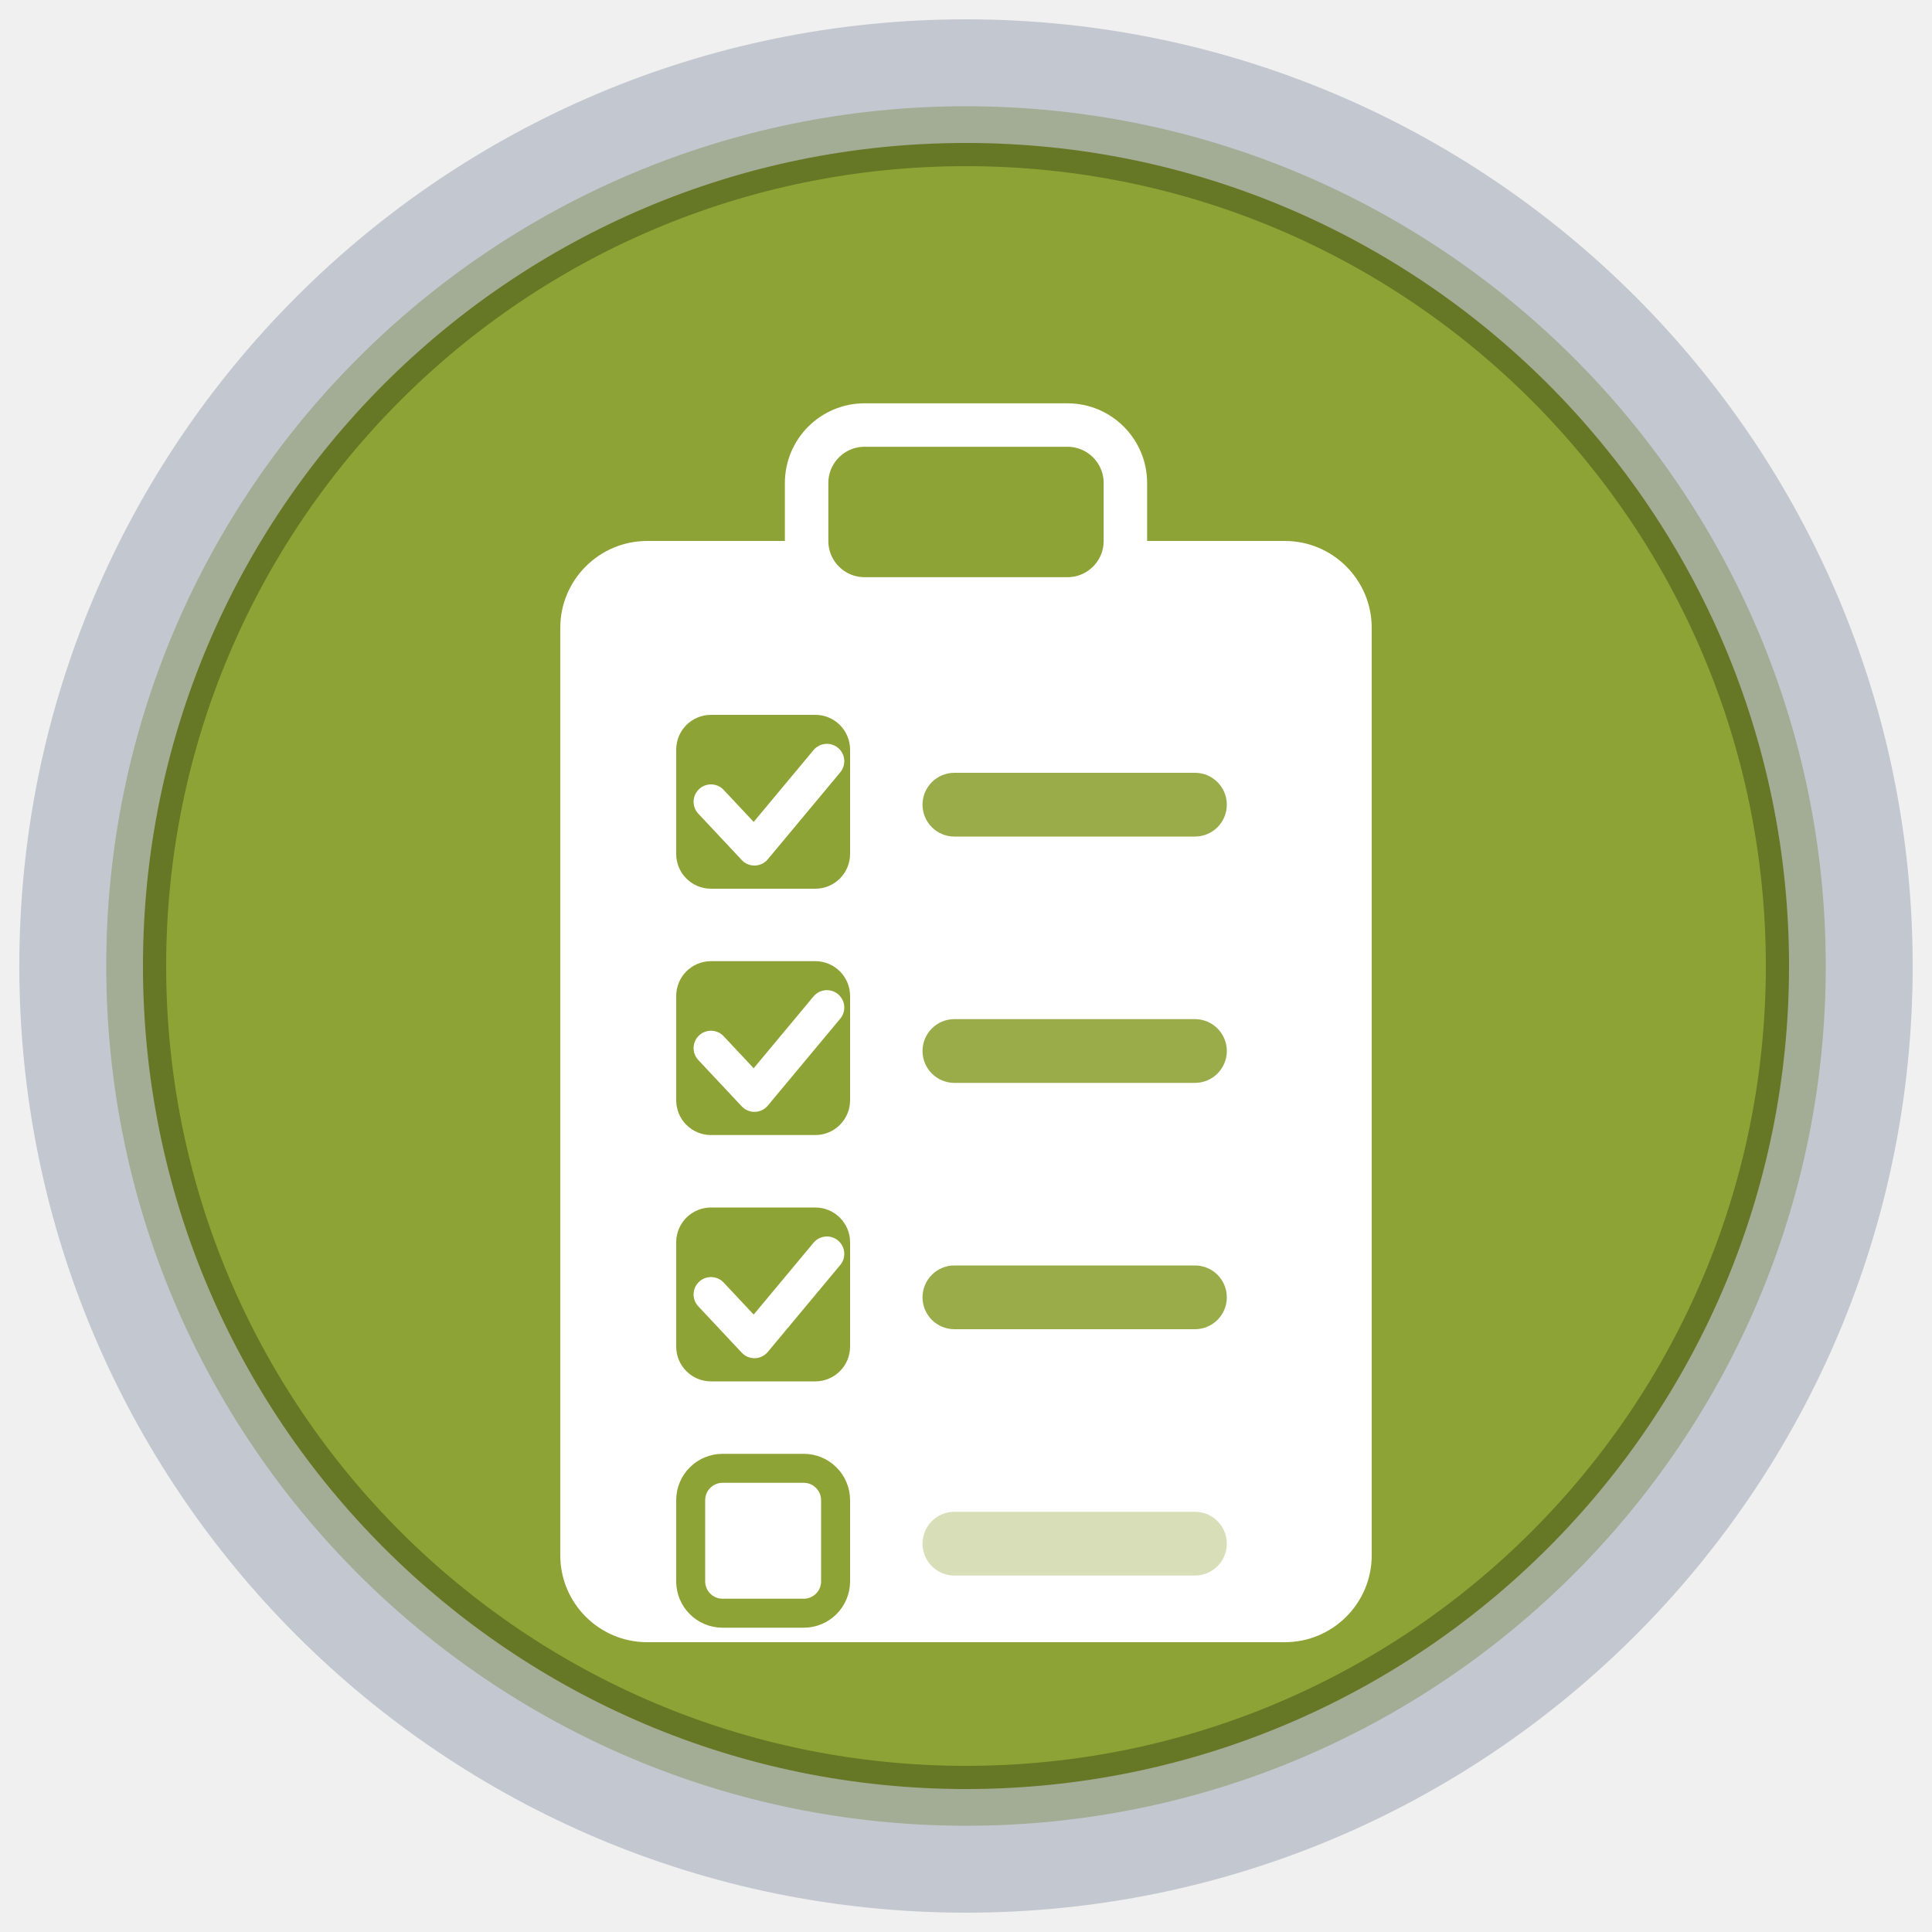
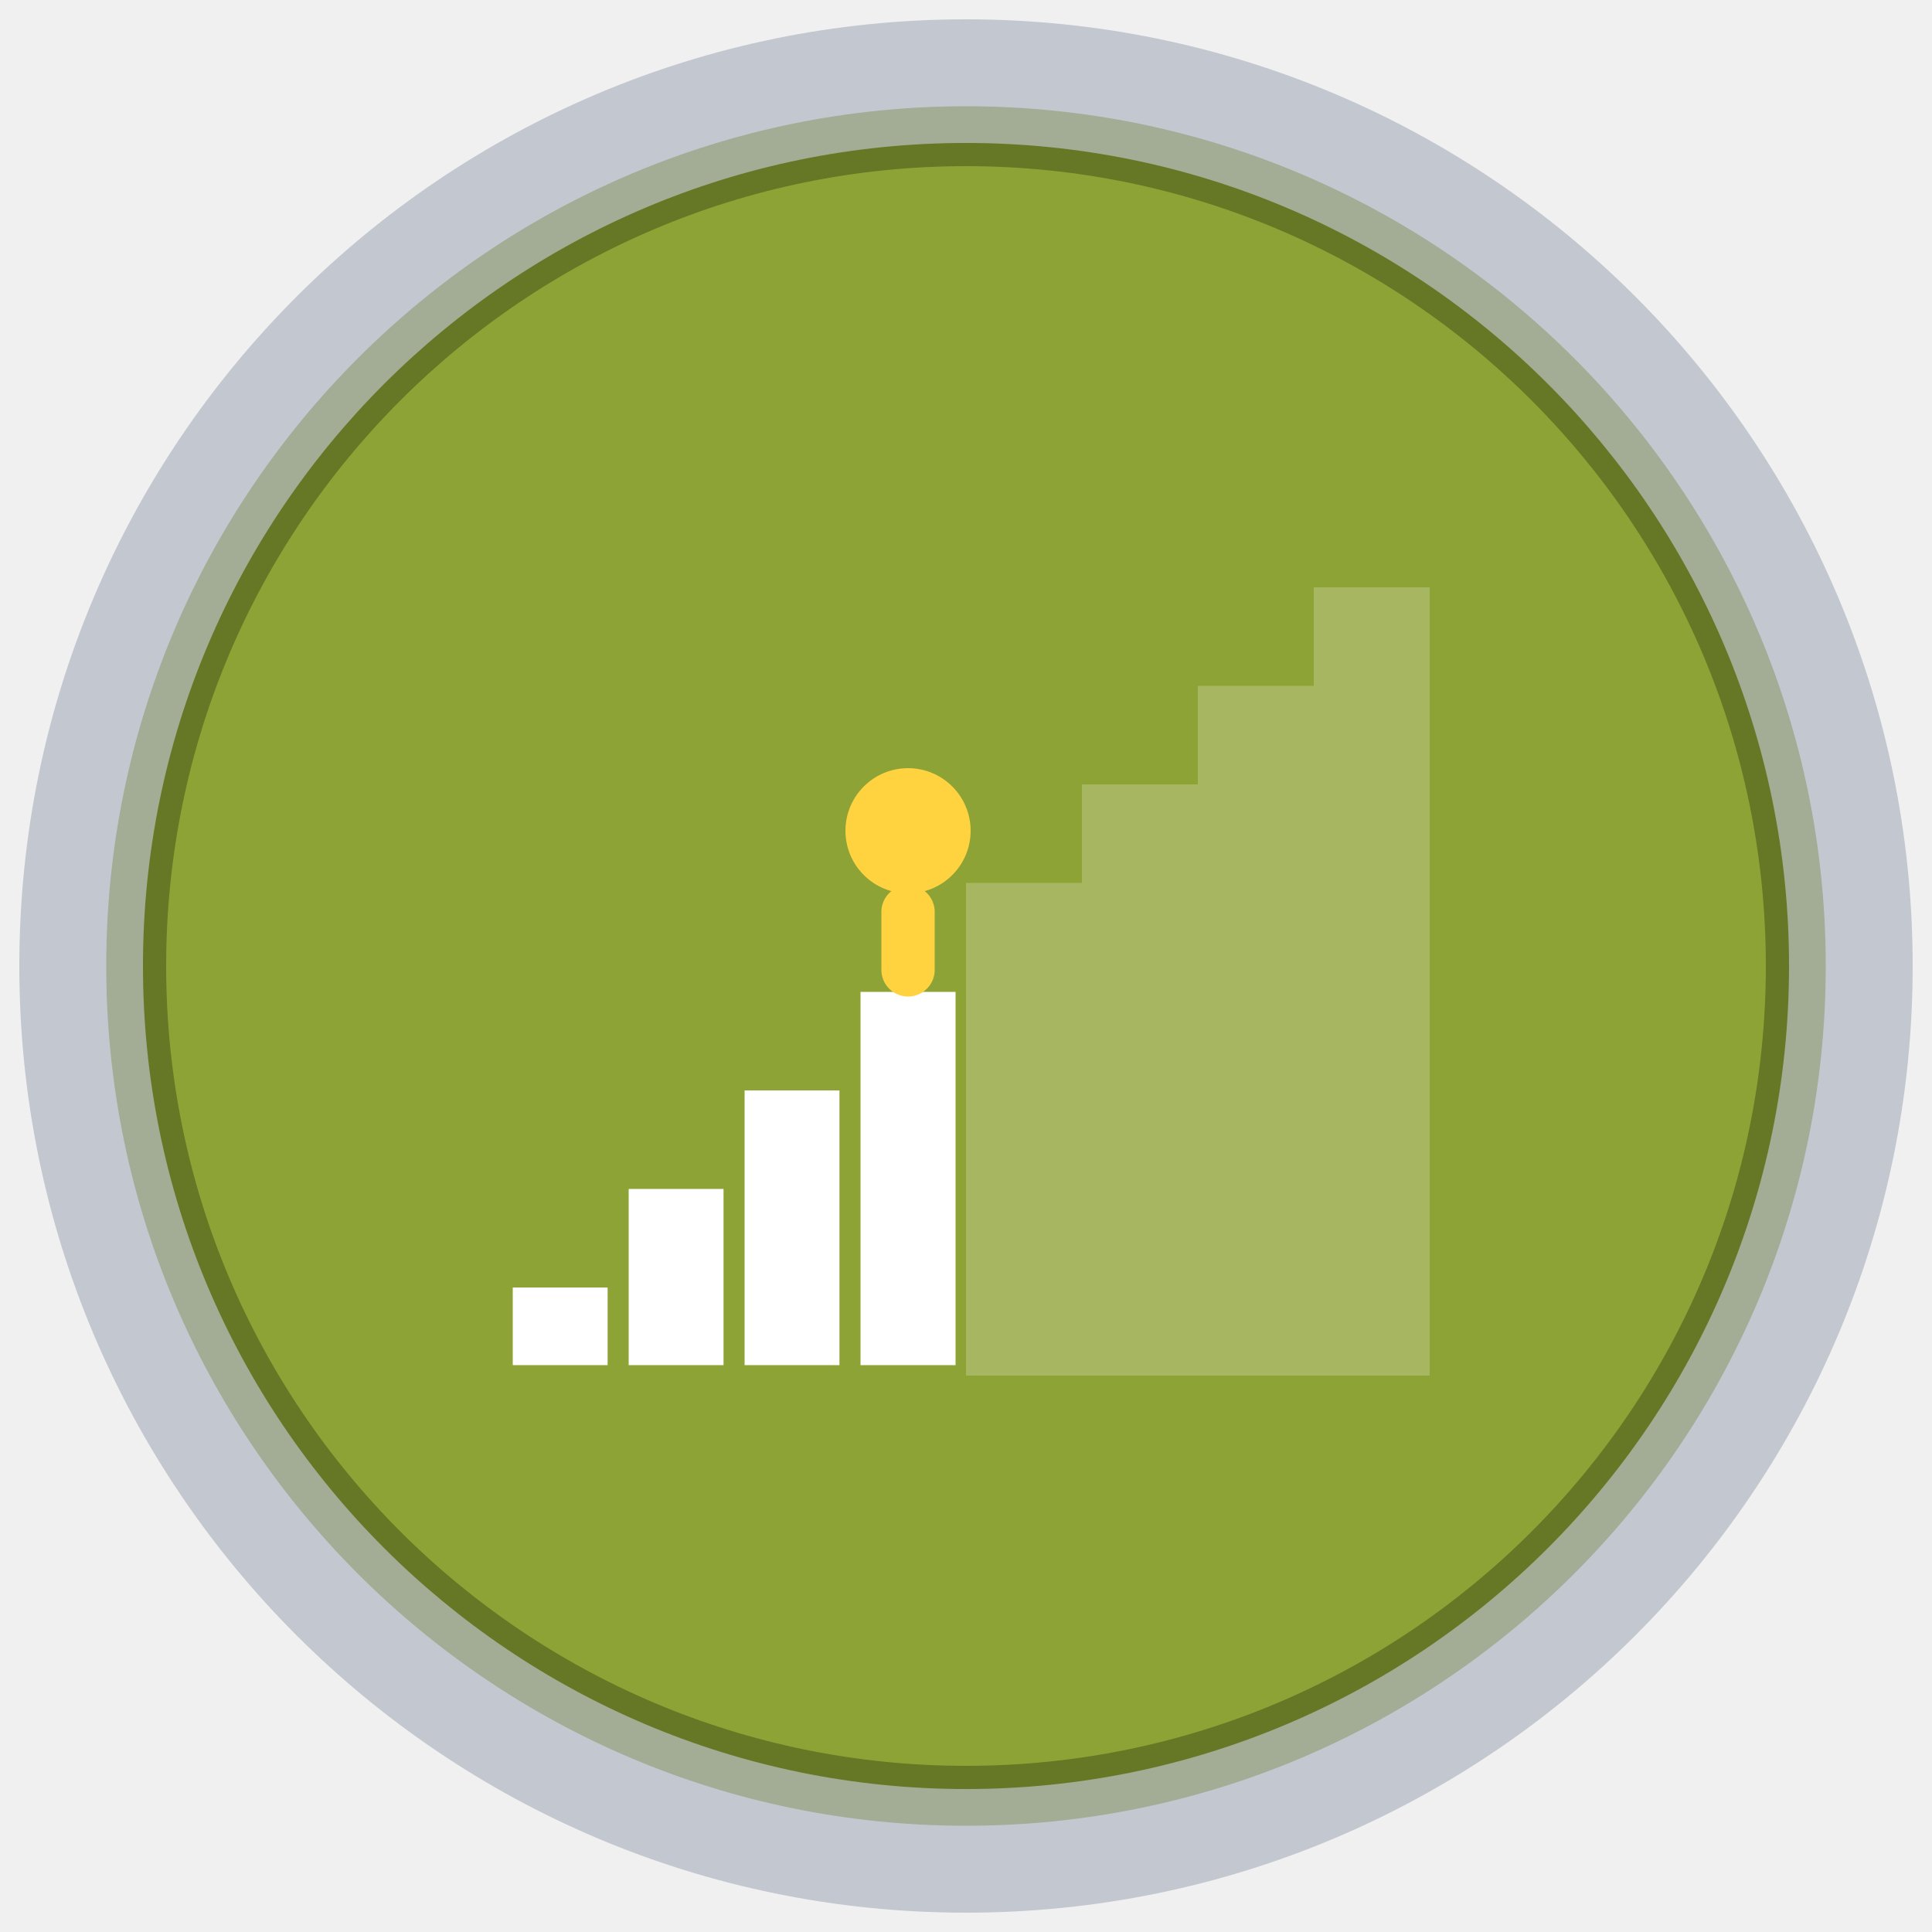
<svg xmlns="http://www.w3.org/2000/svg" viewBox="-100 -100 200 200" width="400" height="400">
  <circle r="98" fill="#C3C7CF" />
  <circle r="89" fill="#667725" opacity=".35" />
  <circle r="84" fill="#8EA335" />
  <circle r="84" fill="none" stroke="#667725" stroke-width="2.4" />
-   <g transform="translate(0 4) scale(1.5)">
-     <rect x="-28" y="-32" width="56" height="76" rx="6" fill="#FFFFFF" />
-     <rect x="-11" y="-40" width="22" height="12" rx="4" fill="#8EA335" stroke="#FFFFFF" stroke-width="3" />
-     <rect x="-20" y="-20" width="12" height="12" rx="2.4" fill="#8EA335" />
-     <path d="M-17.6,-14 l3,3.2 l5,-6" stroke="#FFFFFF" stroke-width="2.4" fill="none" stroke-linecap="round" stroke-linejoin="round" />
-     <rect x="-3" y="-16" width="21" height="4.4" rx="2.2" fill="#8EA335" opacity="0.9" />
-     <rect x="-20" y="-3" width="12" height="12" rx="2.4" fill="#8EA335" />
-     <path d="M-17.6,3 l3,3.2 l5,-6" stroke="#FFFFFF" stroke-width="2.4" fill="none" stroke-linecap="round" stroke-linejoin="round" />
-     <rect x="-3" y="1" width="21" height="4.4" rx="2.2" fill="#8EA335" opacity="0.9" />
-     <rect x="-20" y="14" width="12" height="12" rx="2.4" fill="#8EA335" />
-     <path d="M-17.6,20 l3,3.2 l5,-6" stroke="#FFFFFF" stroke-width="2.4" fill="none" stroke-linecap="round" stroke-linejoin="round" />
-     <rect x="-3" y="18" width="21" height="4.4" rx="2.2" fill="#8EA335" opacity="0.9" />
-     <rect x="-19" y="32" width="10" height="10" rx="2.2" fill="none" stroke="#8EA335" stroke-width="2" />
-     <rect x="-3" y="35" width="21" height="4.4" rx="2.2" fill="#8EA335" opacity="0.35" />
+   <g transform="translate(0 4) scale(1.2)">
+     <rect x="-40" y="23.5" width="10" height="8.5" fill="#FFFFFF" stroke="#8EA335" stroke-width="1.8" />
+     <rect x="-30" y="15.0" width="10" height="17.0" fill="#FFFFFF" stroke="#8EA335" stroke-width="1.8" />
+     <rect x="-20" y="6.5" width="10" height="25.5" fill="#FFFFFF" stroke="#8EA335" stroke-width="1.8" />
+     <rect x="-10" y="-2.0" width="10" height="34.0" fill="#FFFFFF" stroke="#8EA335" stroke-width="1.8" />
+     <rect x="0" y="-10.5" width="10" height="42.5" fill="#FFFFFF" opacity=".22" />
+     <rect x="10" y="-19.0" width="10" height="51.0" fill="#FFFFFF" opacity=".22" />
+     <rect x="20" y="-27.5" width="10" height="59.5" fill="#FFFFFF" opacity=".22" />
+     <rect x="30" y="-36.0" width="10" height="68.0" fill="#FFFFFF" opacity=".22" />
+     <circle cx="-5.0" cy="-15.0" r="5.4" fill="#FFD23F" />
+     <path d="M-5.0,-8.0 V-3.0" stroke="#FFD23F" stroke-width="4.6" stroke-linecap="round" />
  </g>
</svg>
